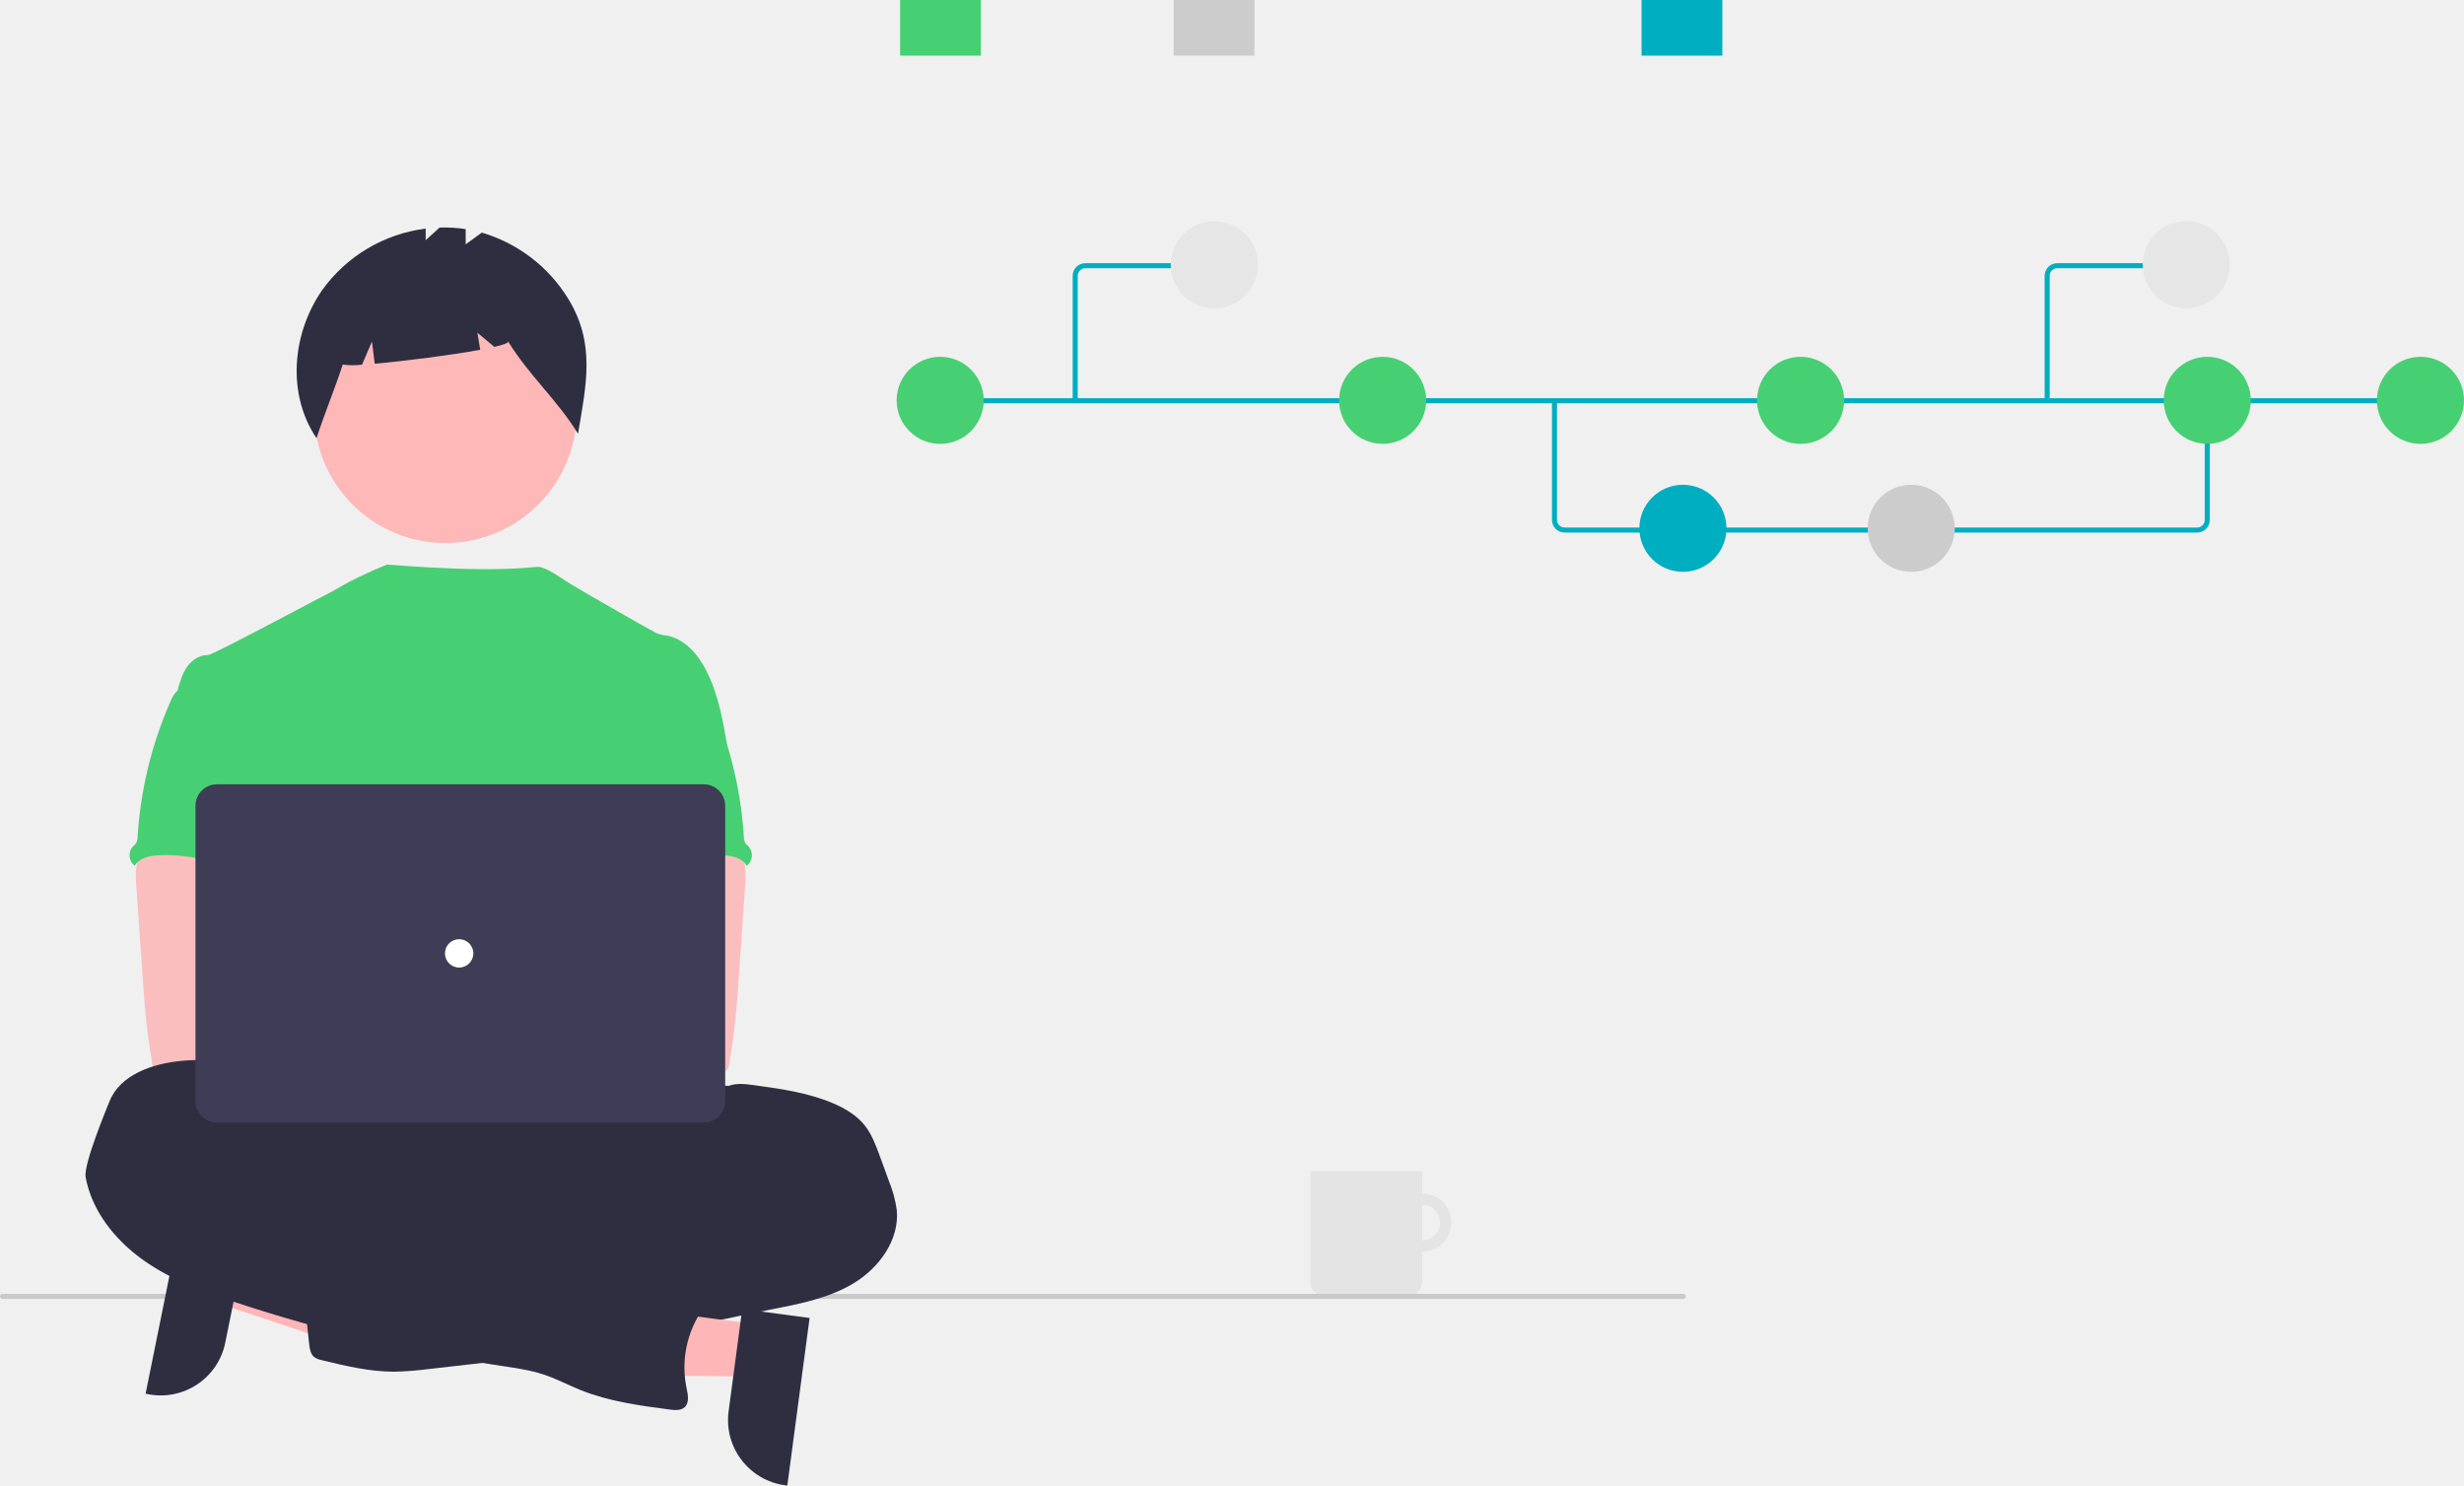
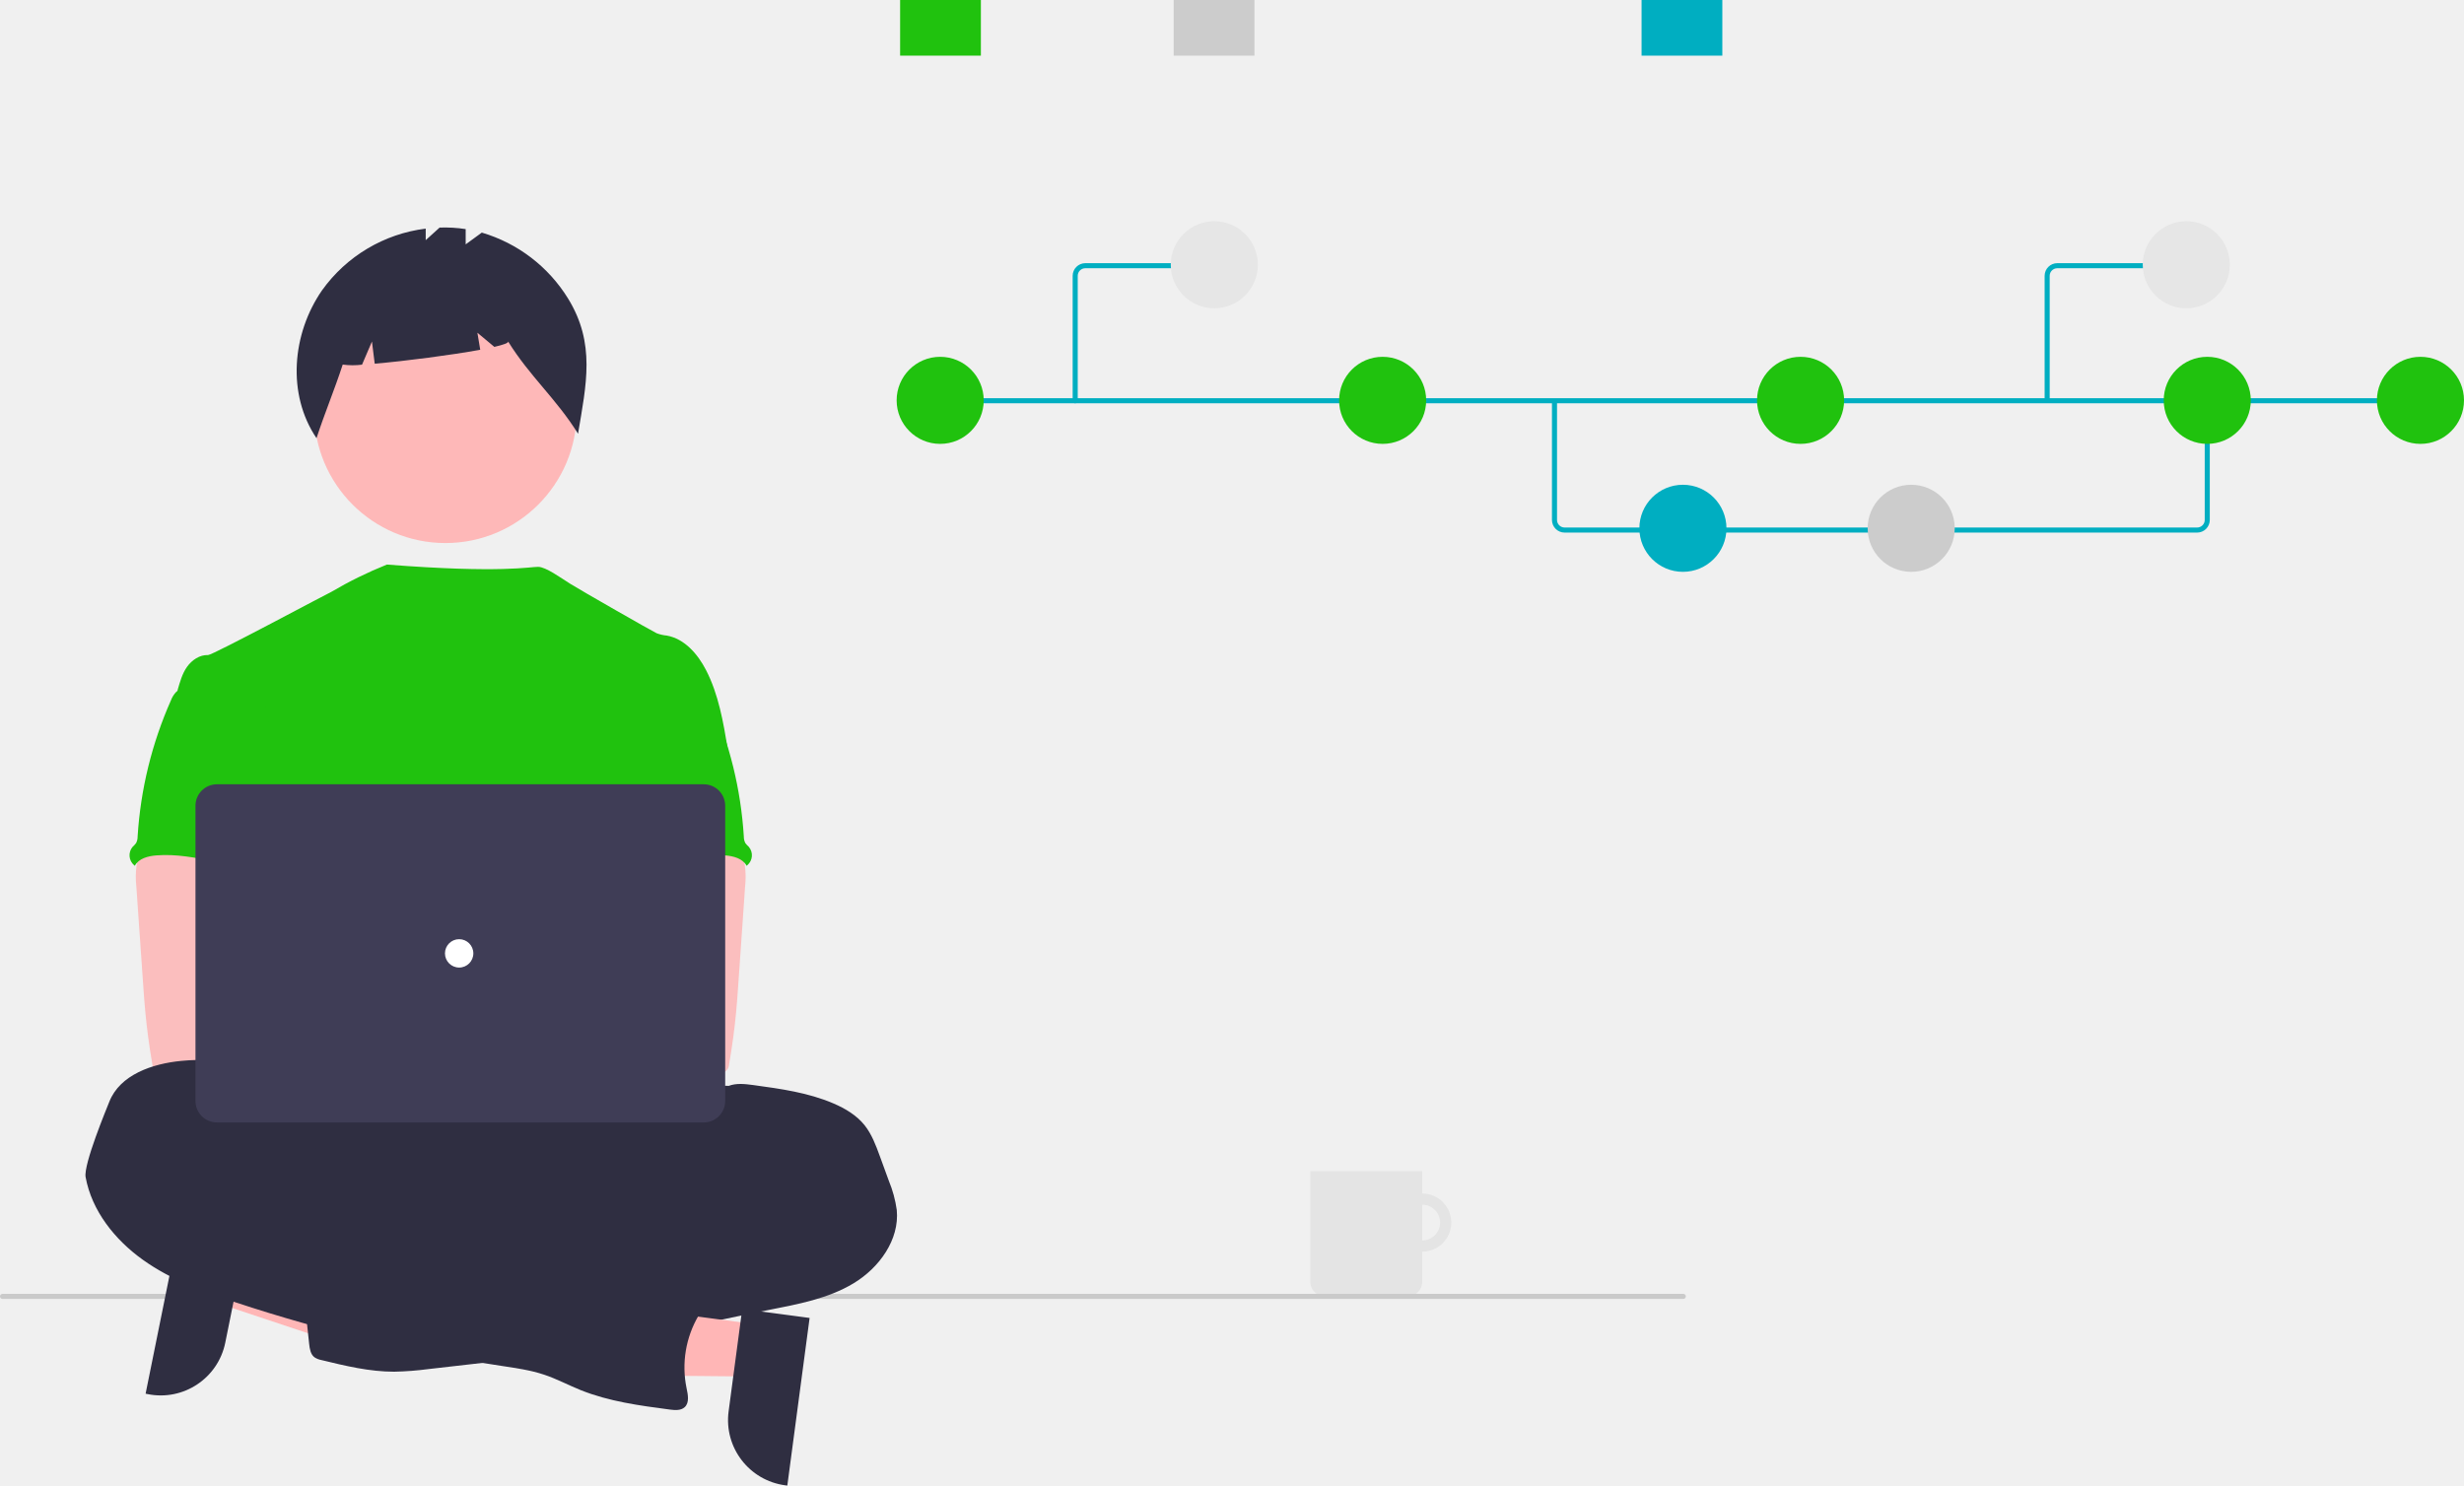
<svg xmlns="http://www.w3.org/2000/svg" data-name="Layer 1" width="973.461" height="587.025" viewBox="0 0 973.461 587.025">
  <g id="f9b32178-6d95-472d-b482-6662972666de" data-name="Group 100">
    <path id="f4b94a19-cbe0-459a-95a6-6ea3b3d72055-272" data-name="Path 1465" d="M675.147,628.1a11.49,11.49,0,1,0,11.49,11.49h0A11.49,11.49,0,0,0,675.147,628.1Zm0,18.561a7.071,7.071,0,1,1,7.071-7.071v0A7.071,7.071,0,0,1,675.147,646.661Z" transform="translate(-113.2693 -156.4874)" fill="#e4e4e4" />
    <path id="abc0e0b3-f22e-4bee-9929-c6879640924e-273" data-name="Path 1467" d="M630.954,619.261h44.193v43.739a5.757,5.757,0,0,1-5.757,5.757h-32.679a5.757,5.757,0,0,1-5.757-5.757V619.261Z" transform="translate(-113.2693 -156.4874)" fill="#e4e4e4" />
  </g>
  <path id="e24b6f19-a0a0-4e73-9cfc-bbb7635ad236-274" data-name="Path 944" d="M778.403,669.758h-664.237a1.006,1.006,0,0,1,0-2h664.237a1.006,1.006,0,0,1,0,2Z" transform="translate(-113.2693 -156.4874)" fill="#cacaca" />
  <polygon points="89.41 494.381 85.302 514.694 161.695 540.208 167.759 510.228 89.41 494.381" fill="#ffb6b6" />
  <path d="M210.36,647.029l-8.091,40.003-0.0.002a26.011,26.011,0,0,1-30.65,20.335l-.828-.168,13.248-65.496Z" transform="translate(-113.2693 -156.4874)" fill="#2f2e41" />
  <circle id="fd4e5ab9-ffc8-4bbb-9267-3af70c31dae1" data-name="Ellipse 276" cx="175.979" cy="162.713" r="51.871" fill="#feb8b8" />
  <path id="a8c9bbe2-1461-49cf-8211-f8d251166dc5-275" data-name="Path 1461" d="M337.697,274.45a59.907,59.907,0,0,0-34.081-26.052l-6.368,4.647v-6.034a55.143,55.143,0,0,0-10.3-.6l-5.494,4.971v-4.558a59.335,59.335,0,0,0-40.932,24.347c-11.931,17.2-13.945,41.129-2.21,58.467,3.221-9.9,7.131-19.189,10.353-29.088a29.299,29.299,0,0,0,7.633.037l3.919-9.145,1.095,8.758c12.148-1.058,30.166-3.382,41.682-5.511l-1.12-6.719,6.7,5.583c3.528-.812,5.623-1.549,5.45-2.112,8.565,13.808,19.047,22.627,27.611,36.435C344.888,308.406,348.632,292.217,337.697,274.45Z" transform="translate(-113.2693 -156.4874)" fill="#2f2e41" />
  <ellipse id="f6be96d1-713f-4c17-812c-ecd79c56fe95" data-name="Ellipse 260" cx="192.856" cy="464.787" rx="133.56" ry="37.359" fill="#2f2e41" />
-   <path d="M400.808,452.588c-1.784-10.731-3.624-21.668-8.611-31.335-3.278-6.332-8.481-12.366-15.495-13.618a14.99,14.99,0,0,1-4.035-.934c-2.055-.99-29.673-16.756-34.063-19.502-3.769-2.357-9.719-6.722-12.719-6.722-3.018-.066-14.591,2.627-59.76-.904a163.141,163.141,0,0,0-22.01,10.822c-.146-.096-46.882,25.001-48.638,24.935-3.325-.14-6.416,1.989-8.322,4.67-1.906,2.681-2.8,6-3.736,9.209,10.208,22.733,19.548,45.495,29.757,68.228a5.821,5.821,0,0,1,.738,2.8,6.834,6.834,0,0,1-1.27,2.8c-5.006,8.042-4.847,18.157-4.3,27.609.547,9.452,1.224,19.436-3,27.908-1.149,2.326-2.643,4.455-3.736,6.781-2.559,5.268-3.484,22.117-1.989,27.777l187.267,5.365C382.86,587.409,400.808,452.588,400.808,452.588Z" transform="translate(-113.2693 -156.4874)" fill="#47cf73" />
+   <path d="M400.808,452.588c-1.784-10.731-3.624-21.668-8.611-31.335-3.278-6.332-8.481-12.366-15.495-13.618a14.99,14.99,0,0,1-4.035-.934c-2.055-.99-29.673-16.756-34.063-19.502-3.769-2.357-9.719-6.722-12.719-6.722-3.018-.066-14.591,2.627-59.76-.904a163.141,163.141,0,0,0-22.01,10.822c-.146-.096-46.882,25.001-48.638,24.935-3.325-.14-6.416,1.989-8.322,4.67-1.906,2.681-2.8,6-3.736,9.209,10.208,22.733,19.548,45.495,29.757,68.228a5.821,5.821,0,0,1,.738,2.8,6.834,6.834,0,0,1-1.27,2.8c-5.006,8.042-4.847,18.157-4.3,27.609.547,9.452,1.224,19.436-3,27.908-1.149,2.326-2.643,4.455-3.736,6.781-2.559,5.268-3.484,22.117-1.989,27.777l187.267,5.365C382.86,587.409,400.808,452.588,400.808,452.588Z" transform="translate(-113.2693 -156.4874)" fill="#20c20e" />
  <path id="eb41f72e-aba6-4a16-bf55-c7027d2f1a4b-276" data-name="Path 1421" d="M167.233,498.445a33.063,33.063,0,0,0-.112,8.154l2.684,38.546c.252,3.633.5,7.257.841,10.881.644,7.033,1.606,14.01,2.8,20.977a3.736,3.736,0,0,0,3.829,3.633c11.815,2.5,24.022,2.4,36.08,1.719,18.4-1.027,65.474-2.97,68.35-6.706s1.2-9.779-2.55-12.8-65.871-10.386-65.871-10.386c.607-4.81,2.438-9.34,4.175-13.907,3.12-8.1,6.034-16.466,6.09-25.143s-3.213-17.8-10.321-22.771c-5.847-4.081-13.375-4.838-20.5-4.67-5.184.149-14.141-1.093-18.876.934C170.105,488.556,167.933,494.776,167.233,498.445Z" transform="translate(-113.2693 -156.4874)" fill="#fbbebe" />
  <path id="a363f2f7-2464-40a1-ad01-344825aa0b75-277" data-name="Path 1423" d="M401.141,585.578c3.11-1.186,6.538-.757,9.872-.308,10.732,1.466,21.622,2.97,31.569,7.257,4.67,2,9.116,4.67,12.273,8.6,2.8,3.54,4.436,7.874,5.987,12.142l3.587,9.826a47.3,47.3,0,0,1,3.129,11.516c1.121,11.759-6.921,22.845-17.036,28.954s-22.023,8.284-33.624,10.563-23.247,4.8-34.8,7.472a140.086,140.086,0,0,1-16.373,3.222c-12.366,1.4-25.292-.663-37.042,3.428-4.67,1.635-9.256,4.063-14.1,5.193a87.745,87.745,0,0,1-9.751,1.485l-22.238,2.54a121.313,121.313,0,0,1-13.636,1.046c-9.713,0-19.268-2.3-28.7-4.6a7.258,7.258,0,0,1-2.8-1.13c-1.494-1.177-1.821-3.26-2.036-5.146q-1.429-12.525-2.5-25.077c-.224-2.718-.392-5.66,1.093-7.948,1.868-2.8,5.511-3.68,8.836-4.222a230.58,230.58,0,0,1,42.665-2.961c5.426-5.426,14.374-5.454,21.482-8.406a63.897,63.897,0,0,0,7.575-4.119,99.001,99.001,0,0,1,41.59-13.141,38.714,38.714,0,0,0,8.509-1.214c5.5-1.709,10.517-6.361,16.167-5.221.7-1.933,1.186-4.521,2.8-5.847.8-.682,1.793-1.139,2.531-1.868,1.56-1.578,1.7-4.063,1.466-6.267s-.757-4.464-.187-6.613a9.141,9.141,0,0,1,1.037-2.307C391.278,587.595,395.509,585.111,401.141,585.578Z" transform="translate(-113.2693 -156.4874)" fill="#2f2e41" />
-   <path id="b53ad979-99f4-4c6e-a0f8-957060c42096-278" data-name="Path 1430" d="M182.88,429.901a9.667,9.667,0,0,0-2.073,3.316,156.78,156.78,0,0,0-13.169,53.816,5.38,5.38,0,0,1-.607,2.606,11.403,11.403,0,0,1-1.373,1.485,5.156,5.156,0,0,0,.617,7.266q.127.107.261.206c1.541-2.9,5.23-3.848,8.509-4.1,15.7-1.242,31.036,6.062,46.783,5.511-1.111-3.839-2.709-7.528-3.615-11.413-4.007-17.251,5.987-36.033-.14-52.649-1.224-3.325-3.269-6.594-6.491-8.051a17.291,17.291,0,0,0-4.156-1.1c-3.979-.719-11.9-3.792-15.747-2.559-1.42.458-1.98,1.793-3.157,2.6C186.734,427.977,184.362,428.397,182.88,429.901Z" transform="translate(-113.2693 -156.4874)" fill="#47cf73" />
+   <path id="b53ad979-99f4-4c6e-a0f8-957060c42096-278" data-name="Path 1430" d="M182.88,429.901a9.667,9.667,0,0,0-2.073,3.316,156.78,156.78,0,0,0-13.169,53.816,5.38,5.38,0,0,1-.607,2.606,11.403,11.403,0,0,1-1.373,1.485,5.156,5.156,0,0,0,.617,7.266q.127.107.261.206c1.541-2.9,5.23-3.848,8.509-4.1,15.7-1.242,31.036,6.062,46.783,5.511-1.111-3.839-2.709-7.528-3.615-11.413-4.007-17.251,5.987-36.033-.14-52.649-1.224-3.325-3.269-6.594-6.491-8.051a17.291,17.291,0,0,0-4.156-1.1c-3.979-.719-11.9-3.792-15.747-2.559-1.42.458-1.98,1.793-3.157,2.6C186.734,427.977,184.362,428.397,182.88,429.901Z" transform="translate(-113.2693 -156.4874)" fill="#20c20e" />
  <path id="a1197c30-bfd4-4098-bcf9-2468e7a33bf1-279" data-name="Path 1421" d="M400.921,486.906c-4.735-2.027-13.692-.785-18.876-.934-7.125-.168-14.653.589-20.5,4.67-7.108,4.971-10.377,14.094-10.321,22.771s2.97,17.043,6.09,25.143c1.737,4.567,3.568,9.097,4.175,13.907,0,0-62.121,7.365-65.871,10.386s-5.426,9.064-2.55,12.8,92.615,7.487,104.43,4.987a3.736,3.736,0,0,0,3.829-3.633c1.194-6.967,2.156-13.944,2.8-20.977.341-3.624.589-7.248.841-10.881l2.684-38.546a33.064,33.064,0,0,0-.112-8.154C406.84,494.776,404.668,488.556,400.921,486.906Z" transform="translate(-113.2693 -156.4874)" fill="#fbbebe" />
-   <path id="ebe46053-6aac-4aa7-8615-21a6fa79538d-280" data-name="Path 1430" d="M386.251,426.835c-1.177-.807-1.737-2.142-3.157-2.6-3.847-1.233-11.768,1.84-15.747,2.559a17.291,17.291,0,0,0-4.156,1.1c-3.222,1.457-5.267,4.726-6.491,8.051-6.127,16.616,3.867,35.398-.14,52.649-.906,3.885-2.504,7.574-3.615,11.413,15.747.551,31.083-6.753,46.783-5.511,3.279.252,6.968,1.2,8.509,4.1q.134-.099.261-.206a5.156,5.156,0,0,0,.617-7.266,11.401,11.401,0,0,1-1.373-1.485,5.38,5.38,0,0,1-.607-2.606,156.78,156.78,0,0,0-13.169-53.816,9.667,9.667,0,0,0-2.073-3.316C390.411,428.397,388.039,427.977,386.251,426.835Z" transform="translate(-113.2693 -156.4874)" fill="#47cf73" />
+   <path id="ebe46053-6aac-4aa7-8615-21a6fa79538d-280" data-name="Path 1430" d="M386.251,426.835c-1.177-.807-1.737-2.142-3.157-2.6-3.847-1.233-11.768,1.84-15.747,2.559a17.291,17.291,0,0,0-4.156,1.1c-3.222,1.457-5.267,4.726-6.491,8.051-6.127,16.616,3.867,35.398-.14,52.649-.906,3.885-2.504,7.574-3.615,11.413,15.747.551,31.083-6.753,46.783-5.511,3.279.252,6.968,1.2,8.509,4.1q.134-.099.261-.206a5.156,5.156,0,0,0,.617-7.266,11.401,11.401,0,0,1-1.373-1.485,5.38,5.38,0,0,1-.607-2.606,156.78,156.78,0,0,0-13.169-53.816,9.667,9.667,0,0,0-2.073-3.316C390.411,428.397,388.039,427.977,386.251,426.835Z" transform="translate(-113.2693 -156.4874)" fill="#20c20e" />
  <polygon points="299.243 523.378 296.513 543.921 215.975 543.166 220.005 512.846 299.243 523.378" fill="#ffb6b6" />
  <path d="M433.122,677.272l-8.804,66.24-.838-.111a26.011,26.011,0,0,1-22.356-29.208l0-.002,5.377-40.457Z" transform="translate(-113.2693 -156.4874)" fill="#2f2e41" />
  <path id="a0b0f7ea-4ed9-4447-aa64-e2335b2c3196-281" data-name="Path 1427" d="M223.039,595.974c0,.934-1.466,0-1.6-1-1.027-7.556-7.024-13.786-14.01-16.812s-14.944-3.185-22.509-2.466c-11.441,1.083-24.284,5.464-28.468,16.158-.99,2.5-10.264,24.76-9.359,29.766,2.438,13.356,11.572,24.779,22.64,32.69s24,12.637,36.9,16.9a639.949,639.949,0,0,0,104.607,24.984c5.753.869,11.563,1.672,17.073,3.521,4.931,1.653,9.545,4.128,14.365,6.071,11.208,4.5,23.266,6.108,35.211,7.687,2.036.262,4.371.448,5.875-.934,1.943-1.8,1.3-4.941.747-7.528a40.488,40.488,0,0,1,4.773-28.729c2-3.362,4.6-6.809,4.222-10.7-.448-4.539-4.969-7.752-9.471-8.481s-9.078.346-13.6.934a7.285,7.285,0,0,1-4.623-.458,9.235,9.235,0,0,1-1.812-1.606,20.482,20.482,0,0,0-23.854-3.334c-1.672.934-4.2-1.149-5.94-1.933l-19.642-8.892c-22.565-10.208-45.242-20.464-69.115-26.927a14.514,14.514,0,0,1-5.324-2.214c-1.186-.934-2.036-2.2-3.129-3.241-2.382-2.251-5.7-3.148-8.555-4.745S222.385,599.177,223.039,595.974Z" transform="translate(-113.2693 -156.4874)" fill="#2f2e41" />
  <circle cx="160.617" cy="411.99" r="14" fill="#fbbebe" />
  <circle cx="191.617" cy="411.99" r="14" fill="#fbbebe" />
  <path d="M391.305,600.024H198.966a8.48,8.48,0,0,1-8.47-8.47V474.868a8.48,8.48,0,0,1,8.47-8.47H391.305a8.48,8.48,0,0,1,8.47,8.47V591.555A8.48,8.48,0,0,1,391.305,600.024Z" transform="translate(-113.2693 -156.4874)" fill="#3f3d56" />
  <circle id="e793da3b-cee2-4a15-ae11-6dab45a6c728" data-name="Ellipse 263" cx="181.399" cy="376.724" r="5.604" fill="#fff" />
  <path d="M981.299,366.94H731.406a5.006,5.006,0,0,1-5-5V314.84h2v47.1a3.003,3.003,0,0,0,3,3H981.299a3.003,3.003,0,0,0,3-3V314.51h2v47.429A5.006,5.006,0,0,1,981.299,366.94Z" transform="translate(-113.2693 -156.4874)" fill="#00aec1" />
  <rect x="371.397" y="157.352" width="587.22" height="2" fill="#00aec1" />
-   <circle id="a67a4451-c7cc-402c-b29d-5a705f3c9418" data-name="Ellipse 264" cx="371.439" cy="158.196" r="17.202" fill="#47cf73" />
-   <circle id="abdb3fbf-f68e-433e-a33f-153626b38c76" data-name="Ellipse 266" cx="546.244" cy="158.196" r="17.202" fill="#47cf73" />
+   <circle id="a67a4451-c7cc-402c-b29d-5a705f3c9418" data-name="Ellipse 264" cx="371.439" cy="158.196" r="17.202" fill="#20c20e" />
+   <circle id="abdb3fbf-f68e-433e-a33f-153626b38c76" data-name="Ellipse 266" cx="546.244" cy="158.196" r="17.202" fill="#20c20e" />
  <circle id="ac293633-0933-4e21-a8aa-bc27ca4fbccc" data-name="Ellipse 268" cx="664.876" cy="208.757" r="17.202" fill="#00aec1" />
  <circle id="a0cd768d-b738-4d4b-9ab3-78ab535c7573" data-name="Ellipse 269" cx="755.063" cy="208.757" r="17.202" fill="#ccc" />
-   <circle id="b9eb3d2e-31e0-4fe2-be5c-79abb86bc227" data-name="Ellipse 270" cx="711.36" cy="158.196" r="17.202" fill="#47cf73" />
-   <circle id="aa04baac-fce0-420a-b86a-4a97f3079928" data-name="Ellipse 271" cx="956.259" cy="158.196" r="17.202" fill="#47cf73" />
-   <circle id="e92cf92c-058e-415c-ba96-766a57ee18d9" data-name="Ellipse 272" cx="872.029" cy="158.196" r="17.202" fill="#47cf73" />
+   <circle id="b9eb3d2e-31e0-4fe2-be5c-79abb86bc227" data-name="Ellipse 270" cx="711.36" cy="158.196" r="17.202" fill="#20c20e" />
+   <circle id="aa04baac-fce0-420a-b86a-4a97f3079928" data-name="Ellipse 271" cx="956.259" cy="158.196" r="17.202" fill="#20c20e" />
+   <circle id="e92cf92c-058e-415c-ba96-766a57ee18d9" data-name="Ellipse 272" cx="872.029" cy="158.196" r="17.202" fill="#20c20e" />
  <rect id="ac5bf8cc-574d-4509-9338-881c836fd832" data-name="Rectangle 207" x="648.539" width="31.906" height="21.99" fill="#00aec1" />
-   <rect id="ad5a043d-52f1-4931-b771-e4991ef7f7f7" data-name="Rectangle 208" x="355.612" width="31.906" height="21.99" fill="#47cf73" />
+   <rect id="ad5a043d-52f1-4931-b771-e4991ef7f7f7" data-name="Rectangle 208" x="355.612" width="31.906" height="21.99" fill="#20c20e" />
  <rect id="e5d95e83-bdd9-4322-95a9-5a9c4b449a8f" data-name="Rectangle 209" x="463.685" width="31.906" height="21.99" fill="#ccc" />
  <path d="M538.051,315.84a1,1,0,0,1-1-1V265.477a5.006,5.006,0,0,1,5-5h48.675a1,1,0,0,1,0,2h-48.675a3.003,3.003,0,0,0-3,3v49.362A1,1,0,0,1,538.051,315.84Z" transform="translate(-113.2693 -156.4874)" fill="#00aec1" />
  <circle id="b0a7c1c1-8f27-441f-a84a-e44462cc473e" data-name="Ellipse 265" cx="479.744" cy="104.616" r="17.202" fill="#e6e6e6" />
  <path d="M923.051,314.84h-2V265.477a5.006,5.006,0,0,1,5-5h48.675v2h-48.675a3.003,3.003,0,0,0-3,3Z" transform="translate(-113.2693 -156.4874)" fill="#00aec1" />
  <circle id="b3140cf1-cdb8-48ff-81af-ce41ed4f5739" data-name="Ellipse 265" cx="863.744" cy="104.616" r="17.202" fill="#e6e6e6" />
</svg>
